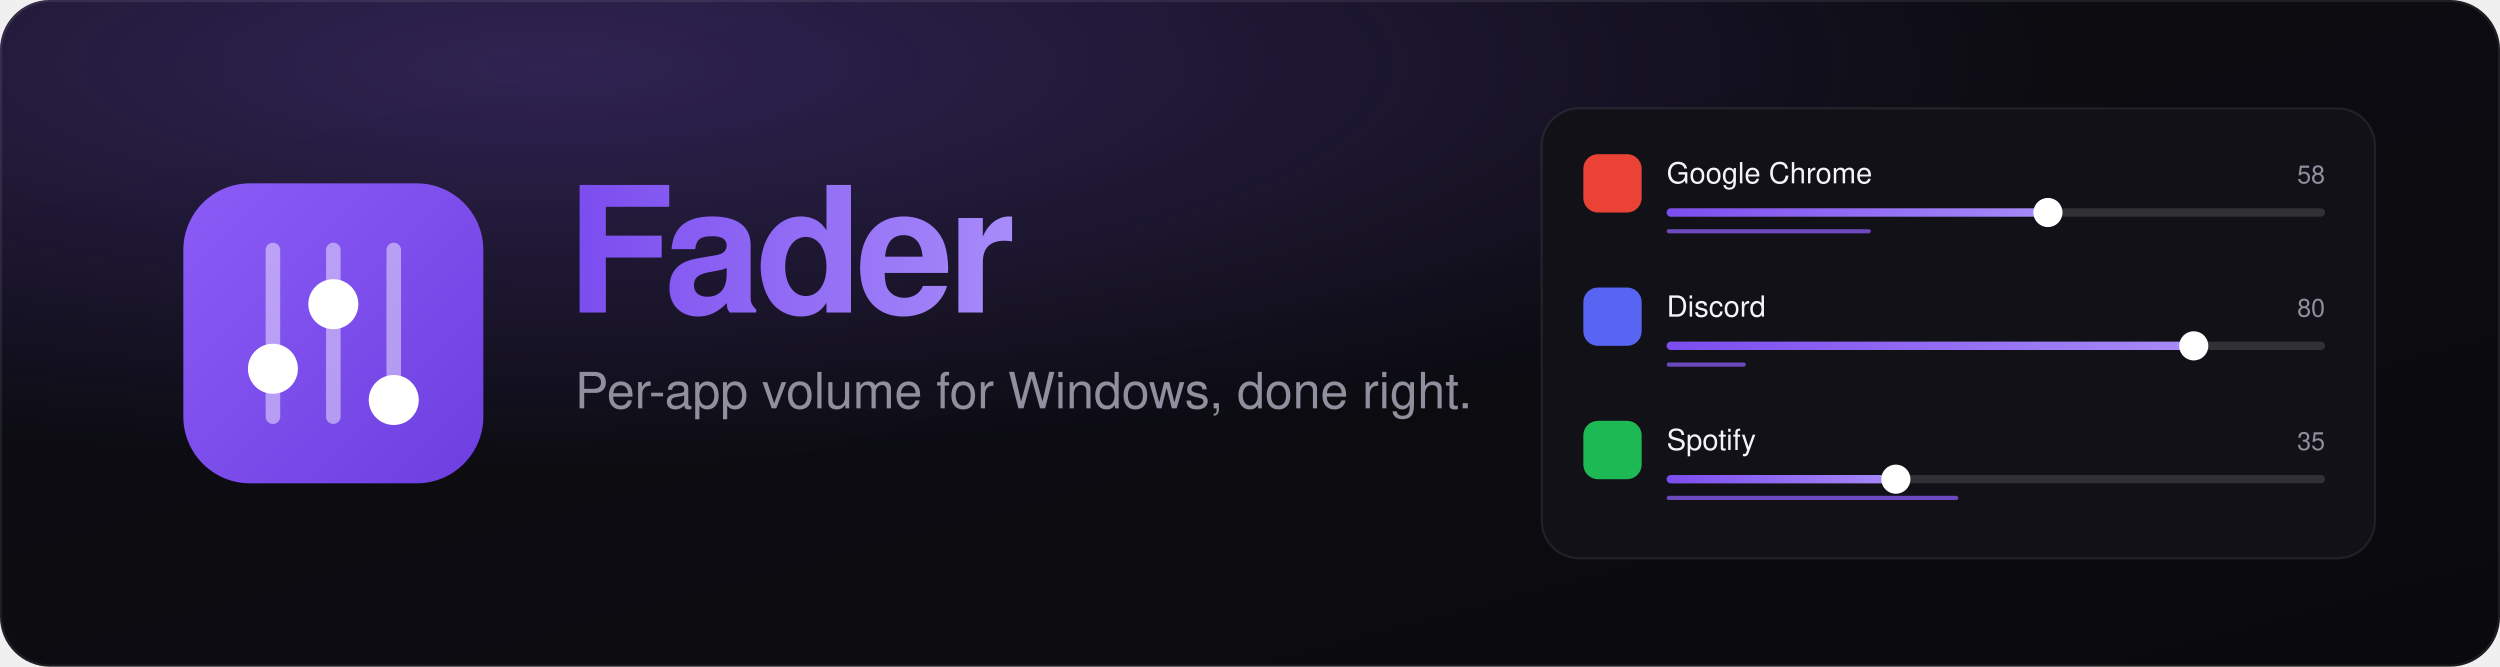
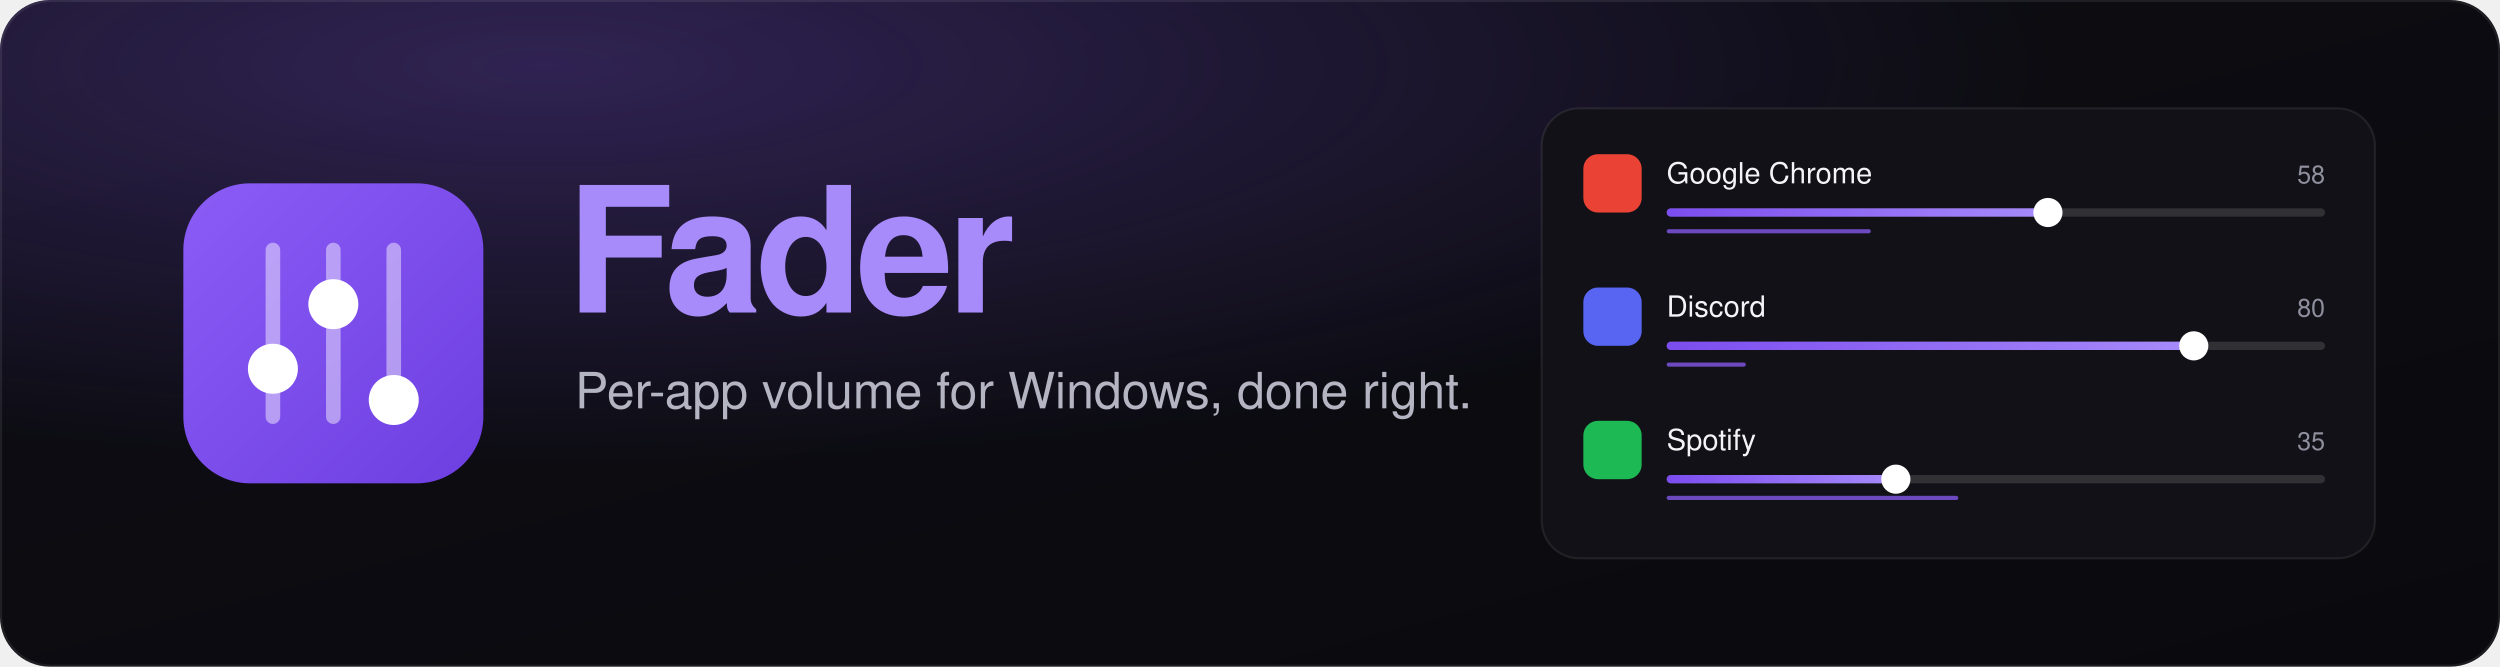
<svg xmlns="http://www.w3.org/2000/svg" width="1200" height="320" viewBox="0 0 1200 320" role="img" aria-label="Fader — per-app volume for Windows, done right">
  <defs>
    <linearGradient id="bg" x1="0" y1="0" x2="1" y2="1">
      <stop offset="0" stop-color="#0d0d14" />
      <stop offset="1" stop-color="#0a0a0e" />
    </linearGradient>
    <radialGradient id="glow" cx="0.22" cy="0.1" r="0.6">
      <stop offset="0" stop-color="#8b5cf6" stop-opacity="0.28" />
      <stop offset="1" stop-color="#8b5cf6" stop-opacity="0" />
    </radialGradient>
    <linearGradient id="tile" x1="0" y1="0" x2="1" y2="1">
      <stop offset="0" stop-color="#8b5cf6" />
      <stop offset="1" stop-color="#6d3fe0" />
    </linearGradient>
    <linearGradient id="text" x1="0" y1="0" x2="1" y2="0">
      <stop offset="0" stop-color="#7c4def" />
      <stop offset="1" stop-color="#a78bfa" />
    </linearGradient>
    <linearGradient id="fill" x1="0" y1="0" x2="1" y2="0">
      <stop offset="0" stop-color="#7c4def" />
      <stop offset="1" stop-color="#a78bfa" />
    </linearGradient>
  </defs>
  <rect width="1200" height="320" rx="24" fill="url(#bg)" />
  <rect width="1200" height="320" rx="24" fill="url(#glow)" />
  <rect x="0.5" y="0.5" width="1199" height="319" rx="24" fill="none" stroke="#ffffff" stroke-opacity="0.08" />
  <g transform="translate(88,88)">
    <rect width="144" height="144" rx="32" fill="url(#tile)" />
    <g stroke="#ffffff" stroke-opacity="0.45" stroke-width="7" stroke-linecap="round">
      <line x1="43" y1="32" x2="43" y2="112" />
      <line x1="72" y1="32" x2="72" y2="112" />
      <line x1="101" y1="32" x2="101" y2="112" />
    </g>
    <g fill="#ffffff">
      <circle cx="43" cy="89" r="12" />
      <circle cx="72" cy="58" r="12" />
      <circle cx="101" cy="104" r="12" />
    </g>
  </g>
-   <text x="272" y="150" font-family="Figtree, 'Segoe UI', Helvetica, Arial, sans-serif" font-size="84" font-weight="800" letter-spacing="-3" fill="url(#text)">Fader</text>
-   <text x="276" y="196" font-family="Figtree, 'Segoe UI', Helvetica, Arial, sans-serif" font-size="24" fill="#8f8f9d">Per-app volume for Windows, done right.</text>
+   <text x="272" y="150" font-family="Figtree, 'Segoe UI', Helvetica, Arial, sans-serif" font-size="84" font-weight="800" letter-spacing="-3" fill="#a78bfa">Fader</text>
+   <text x="276" y="196" font-family="Figtree, 'Segoe UI', Helvetica, Arial, sans-serif" font-size="24" fill="#b4b4c2">Per-app volume for Windows, done right.</text>
  <g transform="translate(760,70)" font-family="Figtree, 'Segoe UI', Helvetica, Arial, sans-serif" font-size="14" fill="#f4f4f8">
    <rect x="-20" y="-18" width="400" height="216" rx="18" fill="#111117" stroke="#ffffff" stroke-opacity="0.08" />
    <g>
      <rect x="0" y="4" width="28" height="28" rx="7" fill="#ea4335" />
      <text x="40" y="18" font-weight="500">Google Chrome</text>
      <text x="356" y="18" text-anchor="end" fill="#8f8f9d" font-size="12">58</text>
      <rect x="40" y="30" width="316" height="4" rx="2" fill="#ffffff" fill-opacity="0.13" />
      <rect x="40" y="30" width="183" height="4" rx="2" fill="url(#fill)" />
      <circle cx="223" cy="32" r="7" fill="#ffffff" />
      <rect x="40" y="40" width="98" height="2" rx="1" fill="#8b5cf6" fill-opacity="0.75" />
    </g>
    <g transform="translate(0,64)">
      <rect x="0" y="4" width="28" height="28" rx="7" fill="#5865f2" />
      <text x="40" y="18" font-weight="500">Discord</text>
      <text x="356" y="18" text-anchor="end" fill="#8f8f9d" font-size="12">80</text>
      <rect x="40" y="30" width="316" height="4" rx="2" fill="#ffffff" fill-opacity="0.13" />
      <rect x="40" y="30" width="253" height="4" rx="2" fill="url(#fill)" />
      <circle cx="293" cy="32" r="7" fill="#ffffff" />
      <rect x="40" y="40" width="38" height="2" rx="1" fill="#8b5cf6" fill-opacity="0.75" />
    </g>
    <g transform="translate(0,128)">
      <rect x="0" y="4" width="28" height="28" rx="7" fill="#1db954" />
      <text x="40" y="18" font-weight="500">Spotify</text>
      <text x="356" y="18" text-anchor="end" fill="#8f8f9d" font-size="12">35</text>
      <rect x="40" y="30" width="316" height="4" rx="2" fill="#ffffff" fill-opacity="0.13" />
      <rect x="40" y="30" width="110" height="4" rx="2" fill="url(#fill)" />
      <circle cx="150" cy="32" r="7" fill="#ffffff" />
      <rect x="40" y="40" width="140" height="2" rx="1" fill="#8b5cf6" fill-opacity="0.75" />
    </g>
  </g>
</svg>
